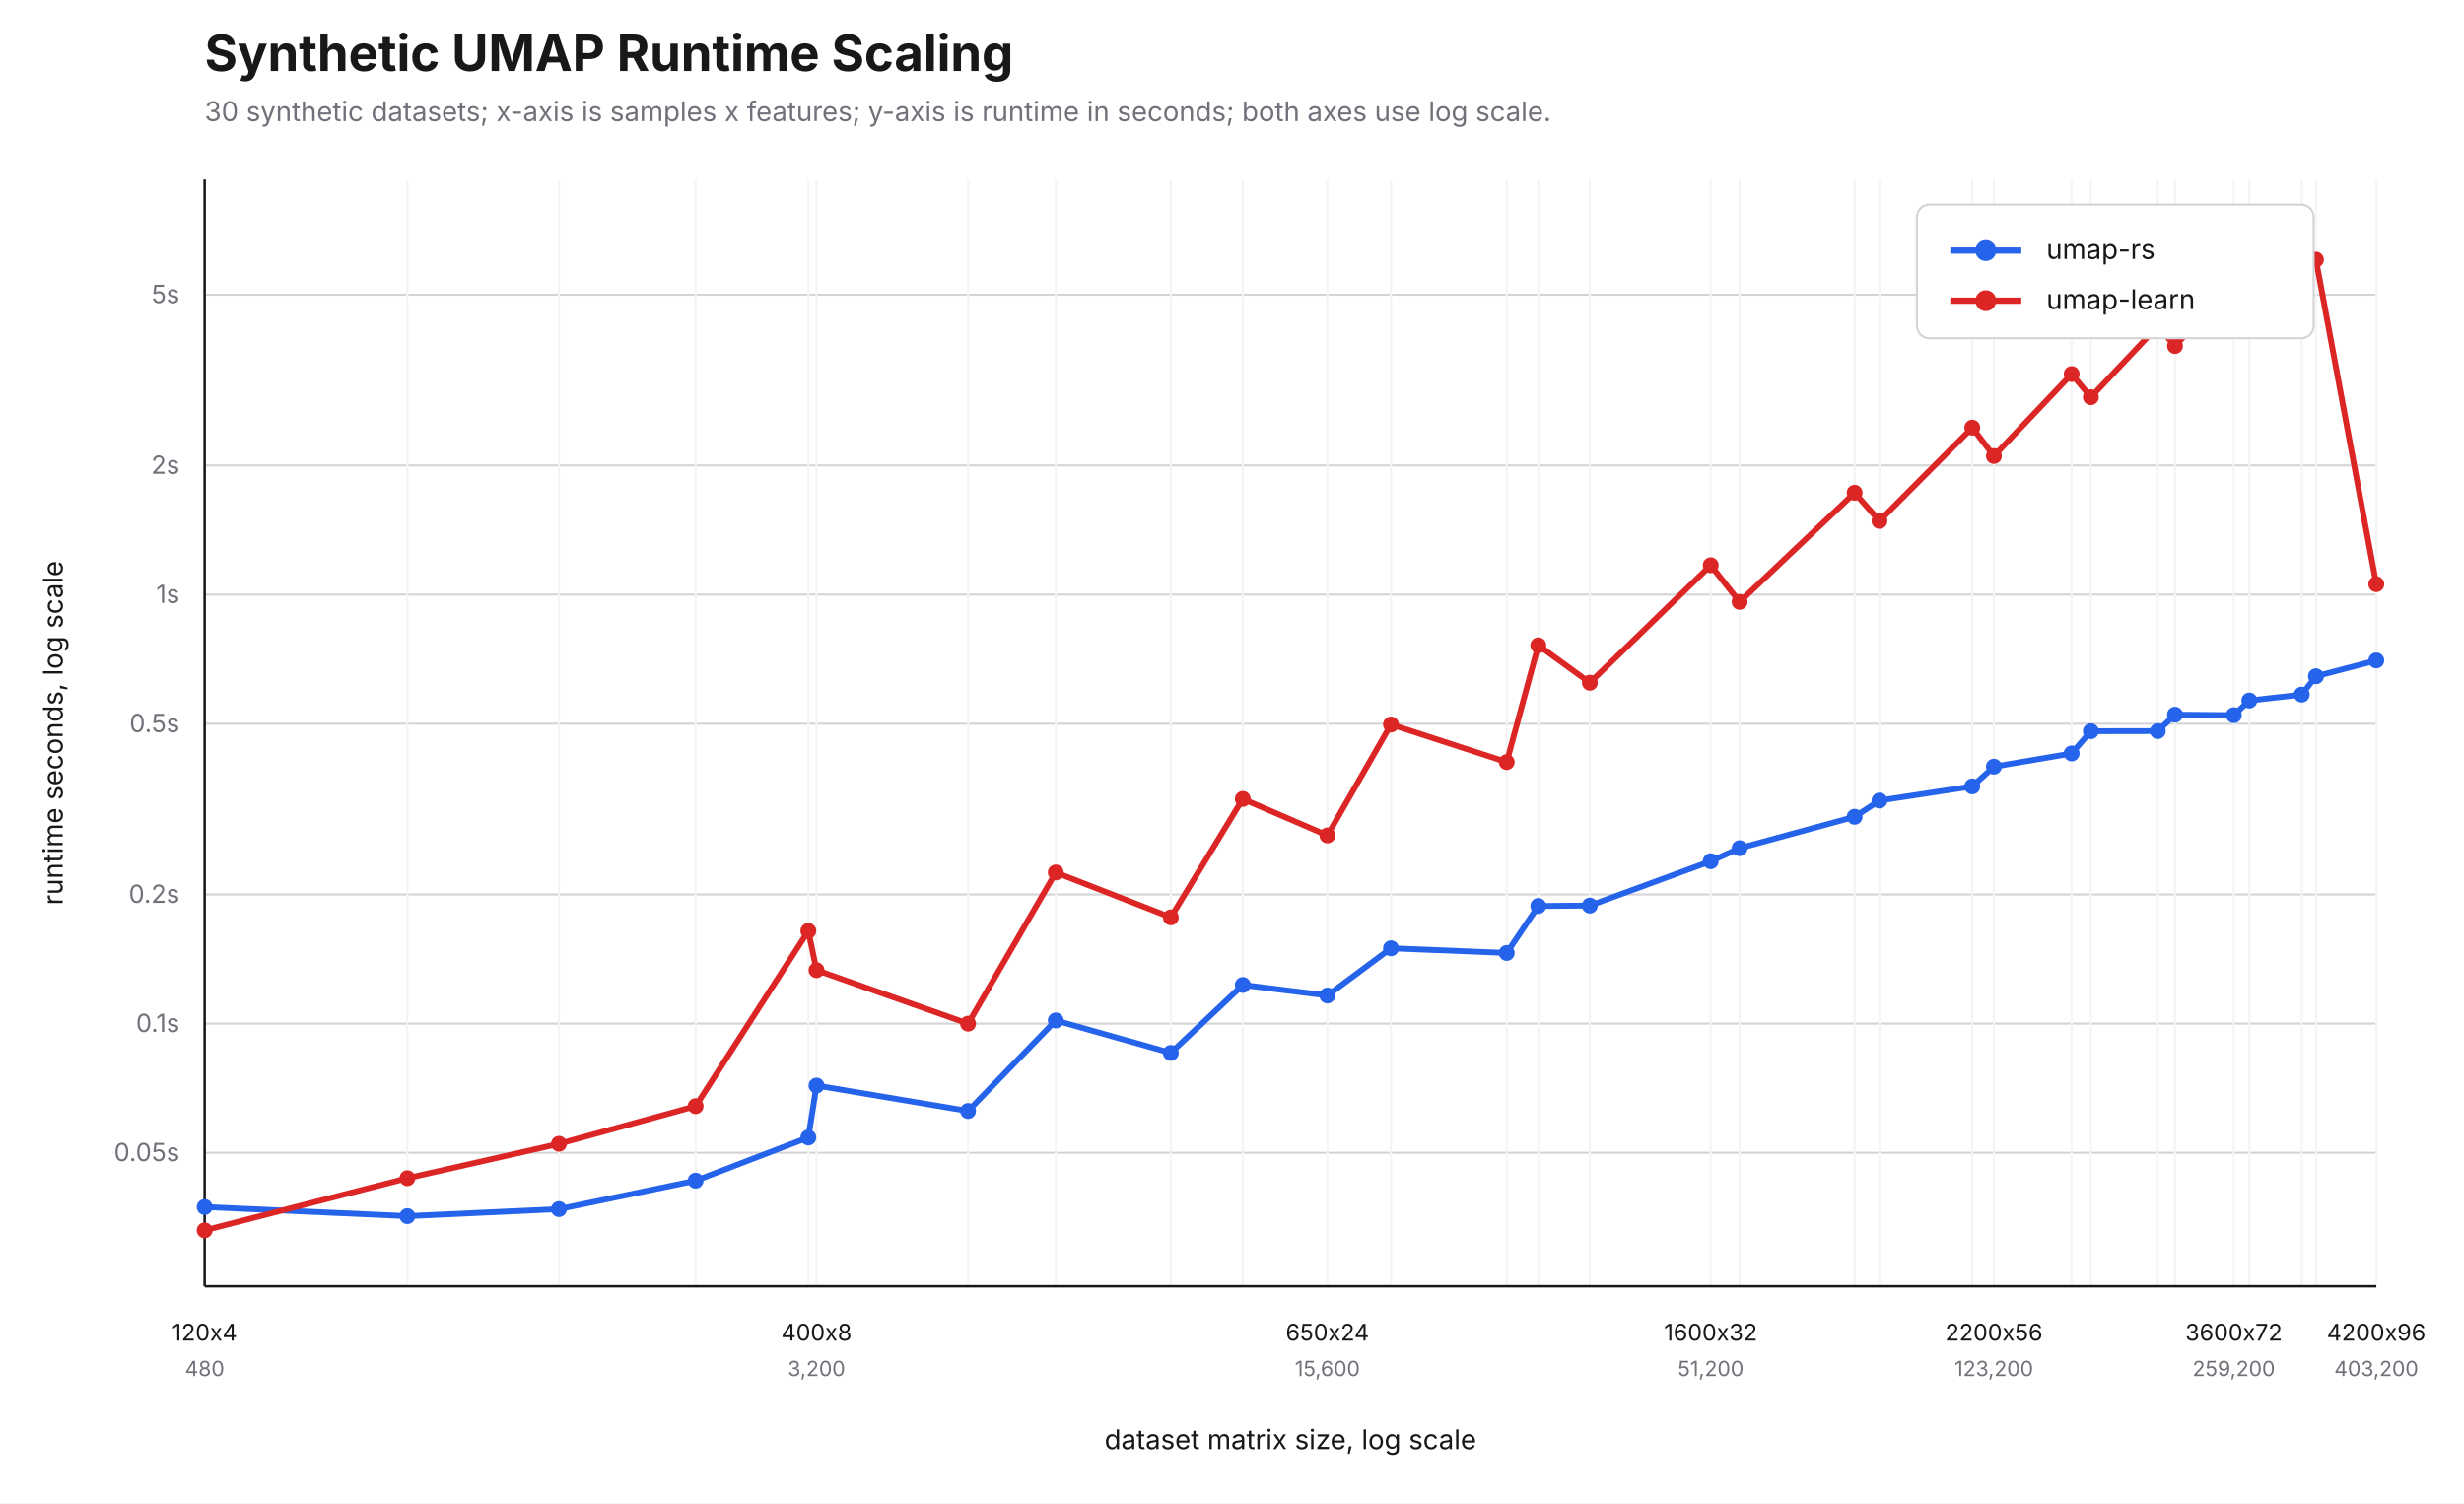
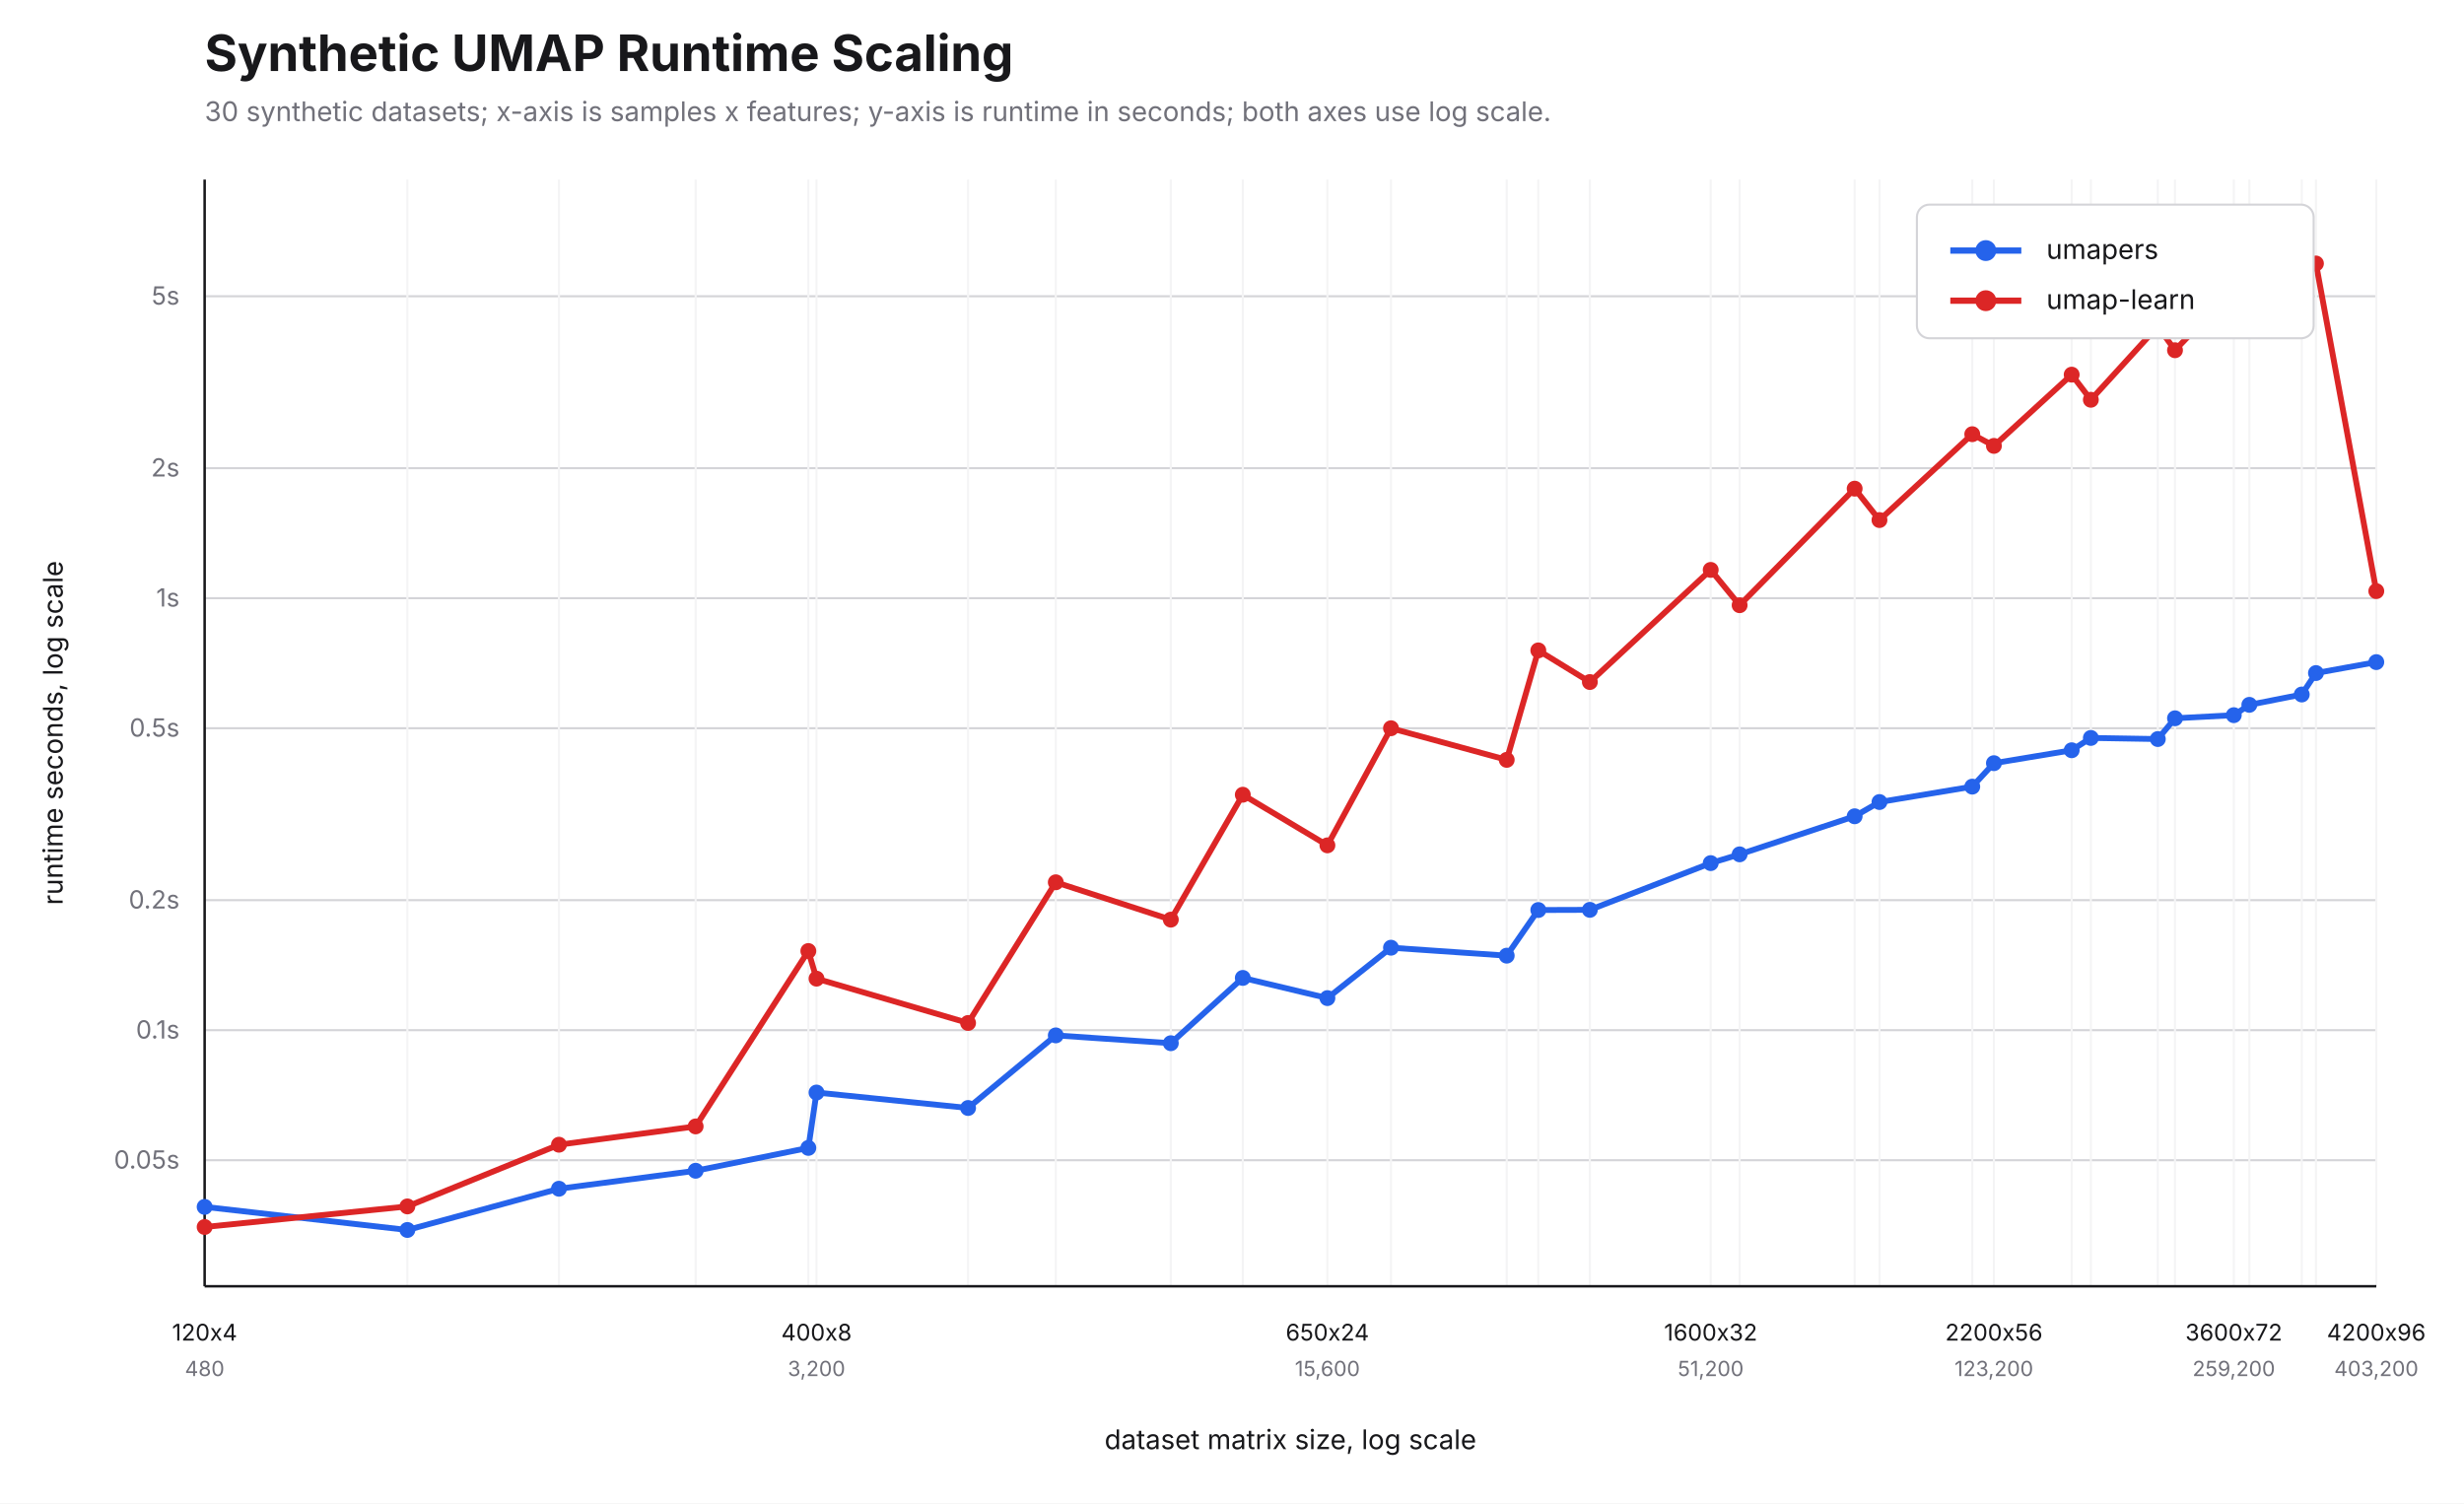
<svg xmlns="http://www.w3.org/2000/svg" width="1180" height="720" viewBox="0 0 1180 720">
  <rect width="100%" height="100%" fill="#ffffff" />
  <text x="98" y="34" font-family="Inter, Arial, sans-serif" font-size="24" font-weight="700" fill="#18181b">Synthetic UMAP Runtime Scaling</text>
  <text x="98" y="58" font-family="Inter, Arial, sans-serif" font-size="13" fill="#71717a">30 synthetic datasets; x-axis is samples x features; y-axis is runtime in seconds; both axes use log scale.</text>
-   <line x1="98" y1="552.07" x2="1138" y2="552.07" stroke="#d4d4d8" stroke-width="1" />
-   <text x="86" y="556.07" text-anchor="end" font-family="Inter, Arial, sans-serif" font-size="12" fill="#71717a">0.05s</text>
-   <line x1="98" y1="490.22" x2="1138" y2="490.22" stroke="#d4d4d8" stroke-width="1" />
-   <text x="86" y="494.22" text-anchor="end" font-family="Inter, Arial, sans-serif" font-size="12" fill="#71717a">0.1s</text>
-   <line x1="98" y1="428.37" x2="1138" y2="428.37" stroke="#d4d4d8" stroke-width="1" />
-   <text x="86" y="432.37" text-anchor="end" font-family="Inter, Arial, sans-serif" font-size="12" fill="#71717a">0.2s</text>
-   <line x1="98" y1="346.60" x2="1138" y2="346.60" stroke="#d4d4d8" stroke-width="1" />
-   <text x="86" y="350.60" text-anchor="end" font-family="Inter, Arial, sans-serif" font-size="12" fill="#71717a">0.5s</text>
-   <line x1="98" y1="284.75" x2="1138" y2="284.75" stroke="#d4d4d8" stroke-width="1" />
-   <text x="86" y="288.75" text-anchor="end" font-family="Inter, Arial, sans-serif" font-size="12" fill="#71717a">1s</text>
-   <line x1="98" y1="222.90" x2="1138" y2="222.90" stroke="#d4d4d8" stroke-width="1" />
-   <text x="86" y="226.90" text-anchor="end" font-family="Inter, Arial, sans-serif" font-size="12" fill="#71717a">2s</text>
-   <line x1="98" y1="141.14" x2="1138" y2="141.14" stroke="#d4d4d8" stroke-width="1" />
-   <text x="86" y="145.14" text-anchor="end" font-family="Inter, Arial, sans-serif" font-size="12" fill="#71717a">5s</text>
+   <line x1="98" y1="555.64" x2="1138" y2="555.64" stroke="#d4d4d8" stroke-width="1" />
+   <text x="86" y="559.64" text-anchor="end" font-family="Inter, Arial, sans-serif" font-size="12" fill="#71717a">0.05s</text>
+   <line x1="98" y1="493.36" x2="1138" y2="493.36" stroke="#d4d4d8" stroke-width="1" />
+   <text x="86" y="497.36" text-anchor="end" font-family="Inter, Arial, sans-serif" font-size="12" fill="#71717a">0.1s</text>
+   <line x1="98" y1="431.09" x2="1138" y2="431.09" stroke="#d4d4d8" stroke-width="1" />
+   <text x="86" y="435.09" text-anchor="end" font-family="Inter, Arial, sans-serif" font-size="12" fill="#71717a">0.2s</text>
+   <line x1="98" y1="348.76" x2="1138" y2="348.76" stroke="#d4d4d8" stroke-width="1" />
+   <text x="86" y="352.76" text-anchor="end" font-family="Inter, Arial, sans-serif" font-size="12" fill="#71717a">0.5s</text>
+   <line x1="98" y1="286.48" x2="1138" y2="286.48" stroke="#d4d4d8" stroke-width="1" />
+   <text x="86" y="290.48" text-anchor="end" font-family="Inter, Arial, sans-serif" font-size="12" fill="#71717a">1s</text>
+   <line x1="98" y1="224.20" x2="1138" y2="224.20" stroke="#d4d4d8" stroke-width="1" />
+   <text x="86" y="228.20" text-anchor="end" font-family="Inter, Arial, sans-serif" font-size="12" fill="#71717a">2s</text>
+   <line x1="98" y1="141.88" x2="1138" y2="141.88" stroke="#d4d4d8" stroke-width="1" />
+   <text x="86" y="145.88" text-anchor="end" font-family="Inter, Arial, sans-serif" font-size="12" fill="#71717a">5s</text>
  <line x1="98.00" y1="86" x2="98.00" y2="616" stroke="#f4f4f5" stroke-width="1" />
  <text x="98.00" y="642" text-anchor="middle" font-family="Inter, Arial, sans-serif" font-size="11" fill="#18181b">120x4</text>
  <text x="98.00" y="659" text-anchor="middle" font-family="Inter, Arial, sans-serif" font-size="10" fill="#71717a">480</text>
  <line x1="195.09" y1="86" x2="195.09" y2="616" stroke="#f4f4f5" stroke-width="1" />
  <line x1="267.68" y1="86" x2="267.68" y2="616" stroke="#f4f4f5" stroke-width="1" />
  <line x1="333.14" y1="86" x2="333.14" y2="616" stroke="#f4f4f5" stroke-width="1" />
  <line x1="387.11" y1="86" x2="387.11" y2="616" stroke="#f4f4f5" stroke-width="1" />
  <line x1="391.02" y1="86" x2="391.02" y2="616" stroke="#f4f4f5" stroke-width="1" />
  <text x="391.02" y="642" text-anchor="middle" font-family="Inter, Arial, sans-serif" font-size="11" fill="#18181b">400x8</text>
  <text x="391.02" y="659" text-anchor="middle" font-family="Inter, Arial, sans-serif" font-size="10" fill="#71717a">3,200</text>
  <line x1="463.61" y1="86" x2="463.61" y2="616" stroke="#f4f4f5" stroke-width="1" />
  <line x1="505.61" y1="86" x2="505.61" y2="616" stroke="#f4f4f5" stroke-width="1" />
  <line x1="560.70" y1="86" x2="560.70" y2="616" stroke="#f4f4f5" stroke-width="1" />
  <line x1="595.17" y1="86" x2="595.17" y2="616" stroke="#f4f4f5" stroke-width="1" />
  <line x1="635.69" y1="86" x2="635.69" y2="616" stroke="#f4f4f5" stroke-width="1" />
  <text x="635.69" y="642" text-anchor="middle" font-family="Inter, Arial, sans-serif" font-size="11" fill="#18181b">650x24</text>
  <text x="635.69" y="659" text-anchor="middle" font-family="Inter, Arial, sans-serif" font-size="10" fill="#71717a">15,600</text>
  <line x1="666.14" y1="86" x2="666.14" y2="616" stroke="#f4f4f5" stroke-width="1" />
  <line x1="721.56" y1="86" x2="721.56" y2="616" stroke="#f4f4f5" stroke-width="1" />
  <line x1="736.69" y1="86" x2="736.69" y2="616" stroke="#f4f4f5" stroke-width="1" />
  <line x1="761.38" y1="86" x2="761.38" y2="616" stroke="#f4f4f5" stroke-width="1" />
  <line x1="819.25" y1="86" x2="819.25" y2="616" stroke="#f4f4f5" stroke-width="1" />
  <text x="819.25" y="642" text-anchor="middle" font-family="Inter, Arial, sans-serif" font-size="11" fill="#18181b">1600x32</text>
  <text x="819.25" y="659" text-anchor="middle" font-family="Inter, Arial, sans-serif" font-size="10" fill="#71717a">51,200</text>
  <line x1="833.10" y1="86" x2="833.10" y2="616" stroke="#f4f4f5" stroke-width="1" />
  <line x1="888.19" y1="86" x2="888.19" y2="616" stroke="#f4f4f5" stroke-width="1" />
  <line x1="900.07" y1="86" x2="900.07" y2="616" stroke="#f4f4f5" stroke-width="1" />
  <line x1="944.51" y1="86" x2="944.51" y2="616" stroke="#f4f4f5" stroke-width="1" />
  <line x1="954.88" y1="86" x2="954.88" y2="616" stroke="#f4f4f5" stroke-width="1" />
  <text x="954.88" y="642" text-anchor="middle" font-family="Inter, Arial, sans-serif" font-size="11" fill="#18181b">2200x56</text>
  <text x="954.88" y="659" text-anchor="middle" font-family="Inter, Arial, sans-serif" font-size="10" fill="#71717a">123,200</text>
  <line x1="992.12" y1="86" x2="992.12" y2="616" stroke="#f4f4f5" stroke-width="1" />
  <line x1="1001.30" y1="86" x2="1001.30" y2="616" stroke="#f4f4f5" stroke-width="1" />
  <line x1="1033.37" y1="86" x2="1033.37" y2="616" stroke="#f4f4f5" stroke-width="1" />
  <line x1="1041.60" y1="86" x2="1041.60" y2="616" stroke="#f4f4f5" stroke-width="1" />
  <line x1="1069.76" y1="86" x2="1069.76" y2="616" stroke="#f4f4f5" stroke-width="1" />
  <text x="1069.76" y="642" text-anchor="middle" font-family="Inter, Arial, sans-serif" font-size="11" fill="#18181b">3600x72</text>
  <text x="1069.76" y="659" text-anchor="middle" font-family="Inter, Arial, sans-serif" font-size="10" fill="#71717a">259,200</text>
  <line x1="1077.20" y1="86" x2="1077.20" y2="616" stroke="#f4f4f5" stroke-width="1" />
  <line x1="1102.30" y1="86" x2="1102.30" y2="616" stroke="#f4f4f5" stroke-width="1" />
  <line x1="1109.10" y1="86" x2="1109.10" y2="616" stroke="#f4f4f5" stroke-width="1" />
  <line x1="1138.00" y1="86" x2="1138.00" y2="616" stroke="#f4f4f5" stroke-width="1" />
  <text x="1138.00" y="642" text-anchor="middle" font-family="Inter, Arial, sans-serif" font-size="11" fill="#18181b">4200x96</text>
  <text x="1138.00" y="659" text-anchor="middle" font-family="Inter, Arial, sans-serif" font-size="10" fill="#71717a">403,200</text>
  <line x1="98" y1="86" x2="98" y2="616" stroke="#18181b" stroke-width="1.2" />
  <line x1="98" y1="616" x2="1138" y2="616" stroke="#18181b" stroke-width="1.2" />
  <text x="30" y="351.00" transform="rotate(-90 30 351.00)" text-anchor="middle" font-family="Inter, Arial, sans-serif" font-size="13" fill="#18181b">runtime seconds, log scale</text>
  <text x="618.00" y="694" text-anchor="middle" font-family="Inter, Arial, sans-serif" font-size="13" fill="#18181b">dataset matrix size, log scale</text>
-   <polyline fill="none" stroke="#2563eb" stroke-width="2.8" points="98.00,578.05 195.09,582.41 267.68,579.05 333.14,565.43 387.11,544.73 391.02,519.88 463.61,532.07 505.61,488.71 560.70,504.24 595.17,471.71 635.69,476.75 666.14,454.13 721.56,456.38 736.69,433.89 761.38,433.69 819.25,412.44 833.10,406.18 888.19,391.16 900.07,383.39 944.51,376.61 954.88,367.16 992.12,360.83 1001.30,350.18 1033.37,350.12 1041.60,342.26 1069.76,342.50 1077.20,335.50 1102.30,332.65 1109.10,323.88 1138.00,316.29" />
-   <polyline fill="none" stroke="#dc2626" stroke-width="2.8" points="98.00,589.22 195.09,564.25 267.68,547.77 333.14,529.76 387.11,445.82 391.02,464.63 463.61,490.24 505.61,417.83 560.70,439.32 595.17,382.62 635.69,400.09 666.14,346.97 721.56,364.97 736.69,309.05 761.38,326.96 819.25,270.71 833.10,288.24 888.19,236.00 900.07,249.47 944.51,204.81 954.88,218.39 992.12,179.12 1001.30,190.21 1033.37,156.22 1041.60,165.71 1069.76,135.35 1077.20,144.40 1102.30,119.15 1109.10,124.35 1138.00,279.77" />
-   <circle cx="98.00" cy="578.05" r="3.8" fill="#2563eb" />
-   <circle cx="98.00" cy="589.22" r="3.8" fill="#dc2626" />
-   <circle cx="195.09" cy="582.41" r="3.8" fill="#2563eb" />
-   <circle cx="195.09" cy="564.25" r="3.8" fill="#dc2626" />
-   <circle cx="267.68" cy="579.05" r="3.8" fill="#2563eb" />
-   <circle cx="267.68" cy="547.77" r="3.8" fill="#dc2626" />
-   <circle cx="333.14" cy="565.43" r="3.8" fill="#2563eb" />
-   <circle cx="333.14" cy="529.76" r="3.8" fill="#dc2626" />
-   <circle cx="387.11" cy="544.73" r="3.8" fill="#2563eb" />
-   <circle cx="387.11" cy="445.82" r="3.8" fill="#dc2626" />
-   <circle cx="391.02" cy="519.88" r="3.8" fill="#2563eb" />
-   <circle cx="391.02" cy="464.63" r="3.8" fill="#dc2626" />
-   <circle cx="463.61" cy="532.07" r="3.8" fill="#2563eb" />
-   <circle cx="463.61" cy="490.24" r="3.8" fill="#dc2626" />
-   <circle cx="505.61" cy="488.71" r="3.8" fill="#2563eb" />
-   <circle cx="505.61" cy="417.83" r="3.8" fill="#dc2626" />
-   <circle cx="560.70" cy="504.24" r="3.8" fill="#2563eb" />
-   <circle cx="560.70" cy="439.32" r="3.8" fill="#dc2626" />
-   <circle cx="595.17" cy="471.71" r="3.8" fill="#2563eb" />
-   <circle cx="595.17" cy="382.62" r="3.8" fill="#dc2626" />
-   <circle cx="635.69" cy="476.75" r="3.8" fill="#2563eb" />
-   <circle cx="635.69" cy="400.09" r="3.8" fill="#dc2626" />
-   <circle cx="666.14" cy="454.13" r="3.8" fill="#2563eb" />
-   <circle cx="666.14" cy="346.97" r="3.8" fill="#dc2626" />
-   <circle cx="721.56" cy="456.38" r="3.8" fill="#2563eb" />
-   <circle cx="721.56" cy="364.97" r="3.8" fill="#dc2626" />
-   <circle cx="736.69" cy="433.89" r="3.8" fill="#2563eb" />
-   <circle cx="736.69" cy="309.05" r="3.8" fill="#dc2626" />
-   <circle cx="761.38" cy="433.69" r="3.8" fill="#2563eb" />
-   <circle cx="761.38" cy="326.96" r="3.8" fill="#dc2626" />
-   <circle cx="819.25" cy="412.44" r="3.8" fill="#2563eb" />
-   <circle cx="819.25" cy="270.71" r="3.8" fill="#dc2626" />
-   <circle cx="833.10" cy="406.18" r="3.8" fill="#2563eb" />
-   <circle cx="833.10" cy="288.24" r="3.8" fill="#dc2626" />
-   <circle cx="888.19" cy="391.16" r="3.8" fill="#2563eb" />
-   <circle cx="888.19" cy="236.00" r="3.8" fill="#dc2626" />
-   <circle cx="900.07" cy="383.39" r="3.8" fill="#2563eb" />
-   <circle cx="900.07" cy="249.47" r="3.8" fill="#dc2626" />
-   <circle cx="944.51" cy="376.61" r="3.8" fill="#2563eb" />
-   <circle cx="944.51" cy="204.81" r="3.8" fill="#dc2626" />
-   <circle cx="954.88" cy="367.16" r="3.8" fill="#2563eb" />
-   <circle cx="954.88" cy="218.39" r="3.8" fill="#dc2626" />
-   <circle cx="992.12" cy="360.83" r="3.8" fill="#2563eb" />
-   <circle cx="992.12" cy="179.12" r="3.8" fill="#dc2626" />
-   <circle cx="1001.30" cy="350.18" r="3.8" fill="#2563eb" />
-   <circle cx="1001.30" cy="190.21" r="3.8" fill="#dc2626" />
-   <circle cx="1033.37" cy="350.12" r="3.8" fill="#2563eb" />
-   <circle cx="1033.37" cy="156.22" r="3.8" fill="#dc2626" />
-   <circle cx="1041.60" cy="342.26" r="3.8" fill="#2563eb" />
-   <circle cx="1041.60" cy="165.71" r="3.8" fill="#dc2626" />
+   <polyline fill="none" stroke="#2563eb" stroke-width="2.8" points="98.00,577.98 195.09,589.04 267.68,569.29 333.14,560.68 387.11,549.73 391.02,523.22 463.61,530.62 505.61,495.85 560.70,499.60 595.17,468.33 635.69,478.00 666.14,453.86 721.56,457.67 736.69,435.81 761.38,435.73 819.25,413.35 833.10,409.15 888.19,390.92 900.07,384.10 944.51,376.72 954.88,365.49 992.12,359.30 1001.30,353.40 1033.37,353.93 1041.60,343.99 1069.76,342.50 1077.20,337.55 1102.30,332.60 1109.10,322.33 1138.00,317.09" />
+   <polyline fill="none" stroke="#dc2626" stroke-width="2.8" points="98.00,587.61 195.09,577.76 267.68,548.21 333.14,539.44 387.11,455.45 391.02,468.68 463.61,489.91 505.61,422.53 560.70,440.42 595.17,380.60 635.69,404.84 666.14,348.76 721.56,363.90 736.69,311.48 761.38,326.63 819.25,272.93 833.10,289.84 888.19,234.02 900.07,249.06 944.51,207.94 954.88,213.54 992.12,179.42 1001.30,191.45 1033.37,156.30 1041.60,167.73 1069.76,138.26 1077.20,146.96 1102.30,119.38 1109.10,126.19 1138.00,283.09" />
+   <circle cx="98.00" cy="577.98" r="3.8" fill="#2563eb" />
+   <circle cx="98.00" cy="587.61" r="3.8" fill="#dc2626" />
+   <circle cx="195.09" cy="589.04" r="3.8" fill="#2563eb" />
+   <circle cx="195.09" cy="577.76" r="3.8" fill="#dc2626" />
+   <circle cx="267.68" cy="569.29" r="3.8" fill="#2563eb" />
+   <circle cx="267.68" cy="548.21" r="3.8" fill="#dc2626" />
+   <circle cx="333.14" cy="560.68" r="3.8" fill="#2563eb" />
+   <circle cx="333.14" cy="539.44" r="3.8" fill="#dc2626" />
+   <circle cx="387.11" cy="549.73" r="3.8" fill="#2563eb" />
+   <circle cx="387.11" cy="455.45" r="3.8" fill="#dc2626" />
+   <circle cx="391.02" cy="523.22" r="3.8" fill="#2563eb" />
+   <circle cx="391.02" cy="468.68" r="3.8" fill="#dc2626" />
+   <circle cx="463.61" cy="530.62" r="3.8" fill="#2563eb" />
+   <circle cx="463.61" cy="489.91" r="3.8" fill="#dc2626" />
+   <circle cx="505.61" cy="495.85" r="3.8" fill="#2563eb" />
+   <circle cx="505.61" cy="422.53" r="3.8" fill="#dc2626" />
+   <circle cx="560.70" cy="499.60" r="3.8" fill="#2563eb" />
+   <circle cx="560.70" cy="440.42" r="3.8" fill="#dc2626" />
+   <circle cx="595.17" cy="468.33" r="3.8" fill="#2563eb" />
+   <circle cx="595.17" cy="380.60" r="3.8" fill="#dc2626" />
+   <circle cx="635.69" cy="478.00" r="3.8" fill="#2563eb" />
+   <circle cx="635.69" cy="404.84" r="3.8" fill="#dc2626" />
+   <circle cx="666.14" cy="453.86" r="3.8" fill="#2563eb" />
+   <circle cx="666.14" cy="348.76" r="3.8" fill="#dc2626" />
+   <circle cx="721.56" cy="457.67" r="3.8" fill="#2563eb" />
+   <circle cx="721.56" cy="363.90" r="3.8" fill="#dc2626" />
+   <circle cx="736.69" cy="435.81" r="3.8" fill="#2563eb" />
+   <circle cx="736.69" cy="311.48" r="3.8" fill="#dc2626" />
+   <circle cx="761.38" cy="435.73" r="3.8" fill="#2563eb" />
+   <circle cx="761.38" cy="326.63" r="3.8" fill="#dc2626" />
+   <circle cx="819.25" cy="413.35" r="3.8" fill="#2563eb" />
+   <circle cx="819.25" cy="272.93" r="3.8" fill="#dc2626" />
+   <circle cx="833.10" cy="409.15" r="3.8" fill="#2563eb" />
+   <circle cx="833.10" cy="289.84" r="3.8" fill="#dc2626" />
+   <circle cx="888.19" cy="390.92" r="3.8" fill="#2563eb" />
+   <circle cx="888.19" cy="234.02" r="3.8" fill="#dc2626" />
+   <circle cx="900.07" cy="384.10" r="3.8" fill="#2563eb" />
+   <circle cx="900.07" cy="249.06" r="3.8" fill="#dc2626" />
+   <circle cx="944.51" cy="376.72" r="3.8" fill="#2563eb" />
+   <circle cx="944.51" cy="207.94" r="3.8" fill="#dc2626" />
+   <circle cx="954.88" cy="365.49" r="3.8" fill="#2563eb" />
+   <circle cx="954.88" cy="213.54" r="3.8" fill="#dc2626" />
+   <circle cx="992.12" cy="359.30" r="3.8" fill="#2563eb" />
+   <circle cx="992.12" cy="179.42" r="3.8" fill="#dc2626" />
+   <circle cx="1001.30" cy="353.40" r="3.8" fill="#2563eb" />
+   <circle cx="1001.30" cy="191.45" r="3.8" fill="#dc2626" />
+   <circle cx="1033.37" cy="353.93" r="3.8" fill="#2563eb" />
+   <circle cx="1033.37" cy="156.30" r="3.8" fill="#dc2626" />
+   <circle cx="1041.60" cy="343.99" r="3.8" fill="#2563eb" />
+   <circle cx="1041.60" cy="167.73" r="3.8" fill="#dc2626" />
  <circle cx="1069.76" cy="342.50" r="3.8" fill="#2563eb" />
-   <circle cx="1069.76" cy="135.35" r="3.8" fill="#dc2626" />
-   <circle cx="1077.20" cy="335.50" r="3.8" fill="#2563eb" />
-   <circle cx="1077.20" cy="144.40" r="3.8" fill="#dc2626" />
-   <circle cx="1102.30" cy="332.65" r="3.8" fill="#2563eb" />
-   <circle cx="1102.30" cy="119.15" r="3.8" fill="#dc2626" />
-   <circle cx="1109.10" cy="323.88" r="3.8" fill="#2563eb" />
-   <circle cx="1109.10" cy="124.35" r="3.8" fill="#dc2626" />
-   <circle cx="1138.00" cy="316.29" r="3.8" fill="#2563eb" />
-   <circle cx="1138.00" cy="279.77" r="3.8" fill="#dc2626" />
+   <circle cx="1069.76" cy="138.26" r="3.8" fill="#dc2626" />
+   <circle cx="1077.20" cy="337.55" r="3.8" fill="#2563eb" />
+   <circle cx="1077.20" cy="146.96" r="3.8" fill="#dc2626" />
+   <circle cx="1102.30" cy="332.60" r="3.8" fill="#2563eb" />
+   <circle cx="1102.30" cy="119.38" r="3.8" fill="#dc2626" />
+   <circle cx="1109.10" cy="322.33" r="3.8" fill="#2563eb" />
+   <circle cx="1109.10" cy="126.19" r="3.8" fill="#dc2626" />
+   <circle cx="1138.00" cy="317.09" r="3.8" fill="#2563eb" />
+   <circle cx="1138.00" cy="283.09" r="3.8" fill="#dc2626" />
  <rect x="918" y="98" width="190" height="64" rx="6" fill="#ffffff" stroke="#d4d4d8" />
  <line x1="934" y1="120" x2="968" y2="120" stroke="#2563eb" stroke-width="3" />
  <circle cx="951" cy="120" r="5" fill="#2563eb" />
-   <text x="980" y="124" font-family="Inter, Arial, sans-serif" font-size="13" fill="#18181b">umap-rs</text>
+   <text x="980" y="124" font-family="Inter, Arial, sans-serif" font-size="13" fill="#18181b">umapers</text>
  <line x1="934" y1="144" x2="968" y2="144" stroke="#dc2626" stroke-width="3" />
  <circle cx="951" cy="144" r="5" fill="#dc2626" />
  <text x="980" y="148" font-family="Inter, Arial, sans-serif" font-size="13" fill="#18181b">umap-learn</text>
</svg>
